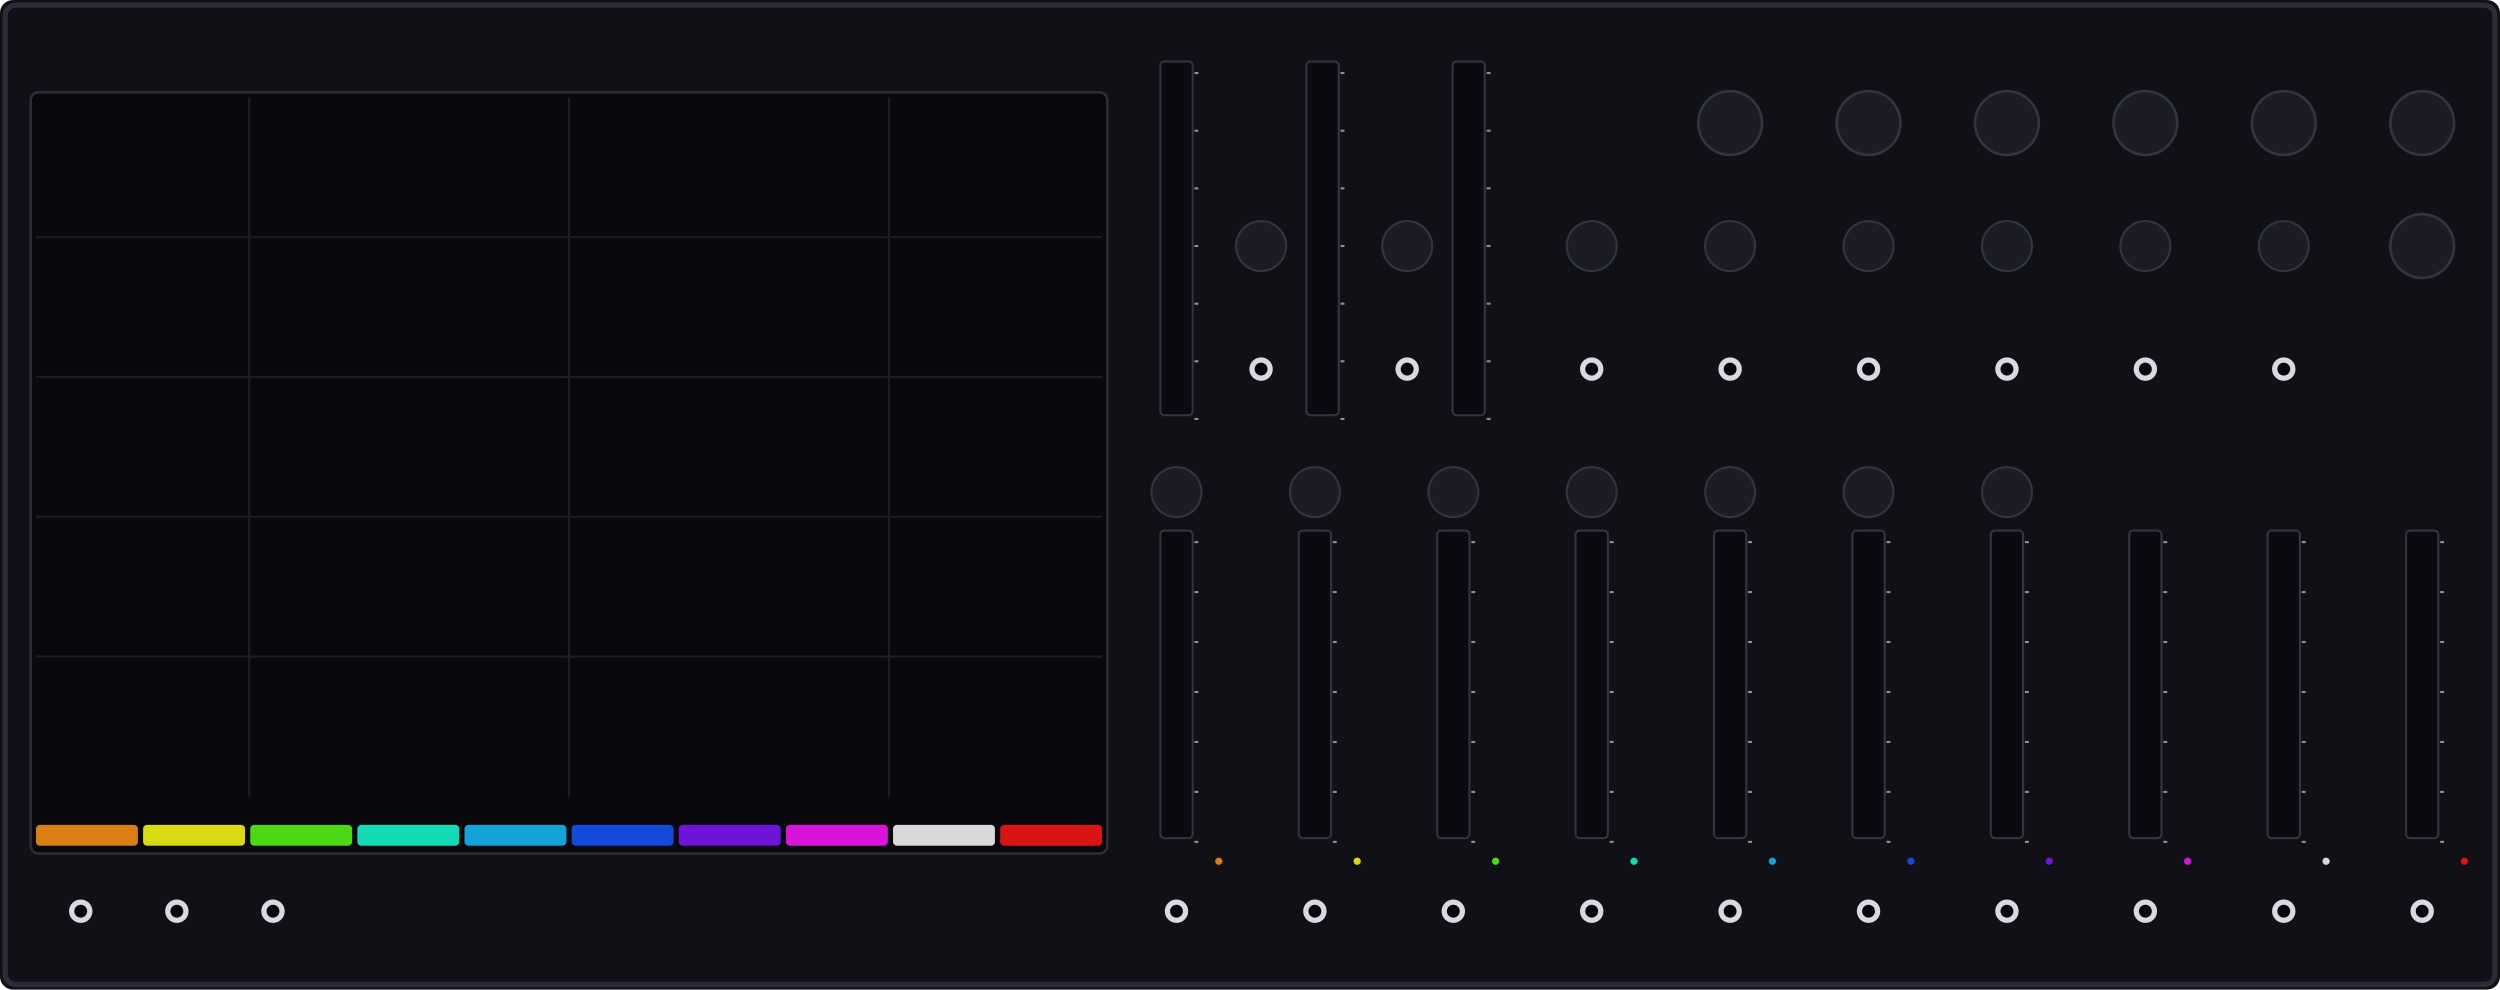
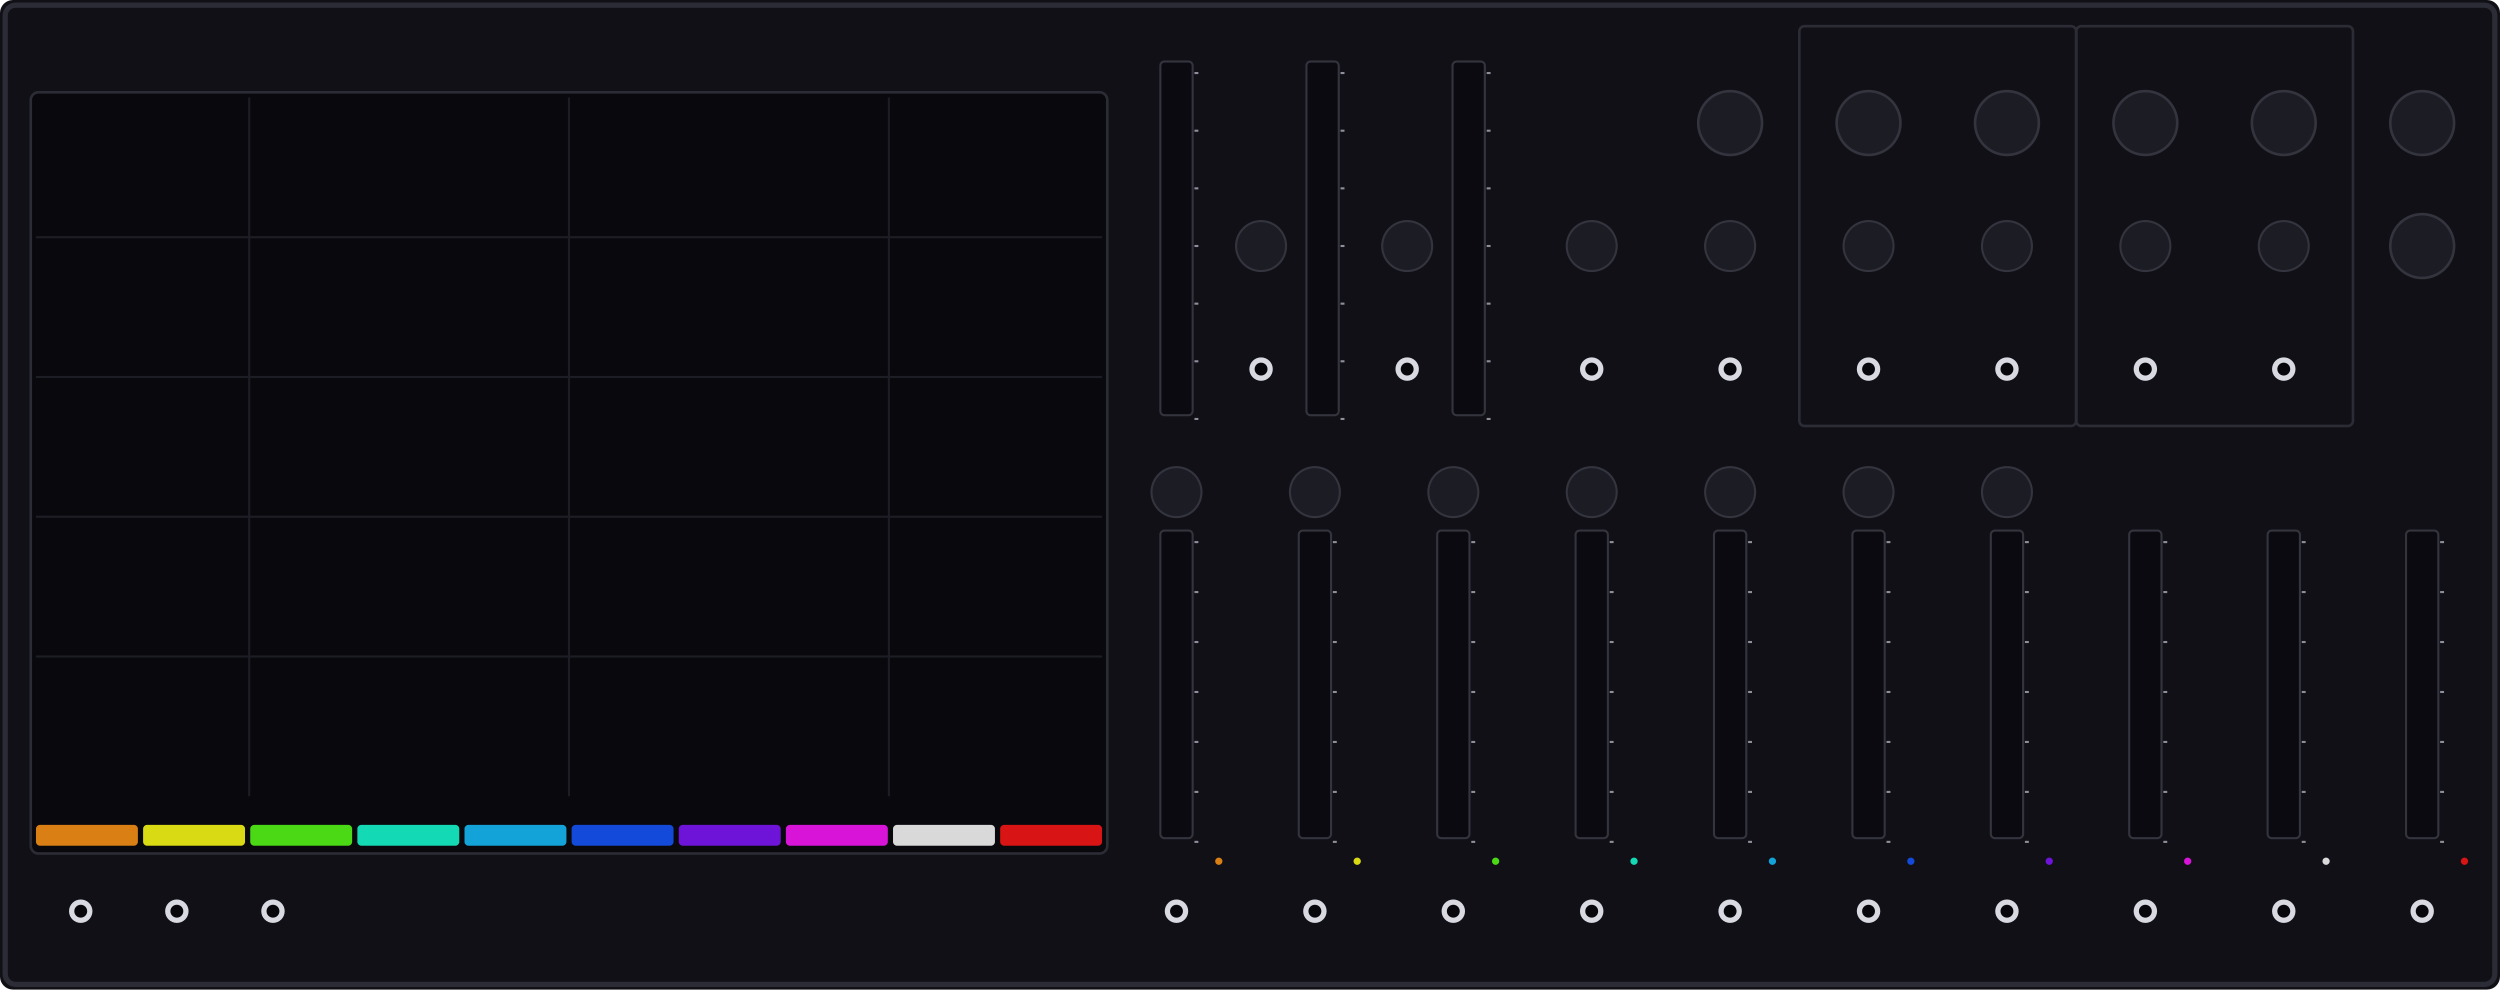
<svg xmlns="http://www.w3.org/2000/svg" width="960" height="380" viewBox="0 0 960 380">
  <rect x="0" y="0" width="960" height="380" rx="5" fill="#101016" />
  <rect x="2" y="2" width="956" height="376" rx="4" fill="none" stroke="#2c2c36" stroke-width="2" />
+   <rect x="797.244" y="10.039" width="106.299" height="153.543" rx="2" fill="none" stroke="#2c2c36" stroke-width="1" />
+   <rect x="690.945" y="10.039" width="106.299" height="153.543" rx="2" fill="none" stroke="#2c2c36" stroke-width="1" />
  <circle cx="31.004" cy="349.902" r="4.5" fill="#d9d9e2" />
  <circle cx="31.004" cy="349.902" r="2.475" fill="#08080c" />
  <rect x="11.811" y="35.433" width="413.386" height="292.323" rx="3" fill="#08080d" stroke="#2c2c36" stroke-width="1" />
  <line x1="13.811" y1="91.098" x2="423.197" y2="91.098" stroke="#1d1d26" stroke-width="0.8" />
  <line x1="13.811" y1="144.762" x2="423.197" y2="144.762" stroke="#1d1d26" stroke-width="0.8" />
  <line x1="13.811" y1="198.427" x2="423.197" y2="198.427" stroke="#1d1d26" stroke-width="0.8" />
  <line x1="13.811" y1="252.091" x2="423.197" y2="252.091" stroke="#1d1d26" stroke-width="0.8" />
  <line x1="95.688" y1="37.433" x2="95.688" y2="305.756" stroke="#1d1d26" stroke-width="0.8" />
  <line x1="218.504" y1="37.433" x2="218.504" y2="305.756" stroke="#1d1d26" stroke-width="0.8" />
  <line x1="341.32" y1="37.433" x2="341.32" y2="305.756" stroke="#1d1d26" stroke-width="0.8" />
  <rect x="13.811" y="316.756" width="39.139" height="8.0" rx="1.5" fill="#d97f14" />
  <rect x="54.95" y="316.756" width="39.139" height="8.0" rx="1.5" fill="#d9d914" />
  <rect x="96.088" y="316.756" width="39.139" height="8.0" rx="1.5" fill="#4ad914" />
  <rect x="137.227" y="316.756" width="39.139" height="8.0" rx="1.5" fill="#14d9b5" />
  <rect x="178.365" y="316.756" width="39.139" height="8.0" rx="1.5" fill="#14a3d9" />
  <rect x="219.504" y="316.756" width="39.139" height="8.0" rx="1.5" fill="#144ad9" />
  <rect x="260.643" y="316.756" width="39.139" height="8.0" rx="1.5" fill="#6e14d9" />
  <rect x="301.781" y="316.756" width="39.139" height="8.0" rx="1.5" fill="#d914d9" />
  <rect x="342.92" y="316.756" width="39.139" height="8.0" rx="1.5" fill="#d9d9d9" />
  <rect x="384.058" y="316.756" width="39.139" height="8.0" rx="1.5" fill="#d91414" />
  <circle cx="664.37" cy="47.244" r="12.254" fill="#1c1c24" stroke="#34343f" stroke-width="1" />
  <circle cx="664.37" cy="94.488" r="9.596" fill="#1c1c24" stroke="#34343f" stroke-width="0.8" />
  <circle cx="664.37" cy="141.732" r="4.5" fill="#d9d9e2" />
  <circle cx="664.37" cy="141.732" r="2.475" fill="#08080c" />
+   <circle cx="823.819" cy="47.244" r="12.254" fill="#1c1c24" stroke="#34343f" stroke-width="1" />
+   <circle cx="823.819" cy="94.488" r="9.596" fill="#1c1c24" stroke="#34343f" stroke-width="0.8" />
+   <circle cx="823.819" cy="141.732" r="4.5" fill="#d9d9e2" />
+   <circle cx="823.819" cy="141.732" r="2.475" fill="#08080c" />
  <circle cx="717.52" cy="47.244" r="12.254" fill="#1c1c24" stroke="#34343f" stroke-width="1" />
  <circle cx="717.52" cy="94.488" r="9.596" fill="#1c1c24" stroke="#34343f" stroke-width="0.8" />
  <circle cx="717.52" cy="141.732" r="4.5" fill="#d9d9e2" />
  <circle cx="717.52" cy="141.732" r="2.475" fill="#08080c" />
  <circle cx="770.669" cy="47.244" r="12.254" fill="#1c1c24" stroke="#34343f" stroke-width="1" />
  <circle cx="770.669" cy="94.488" r="9.596" fill="#1c1c24" stroke="#34343f" stroke-width="0.8" />
  <circle cx="770.669" cy="141.732" r="4.5" fill="#d9d9e2" />
  <circle cx="770.669" cy="141.732" r="2.475" fill="#08080c" />
-   <circle cx="823.819" cy="47.244" r="12.254" fill="#1c1c24" stroke="#34343f" stroke-width="1" />
-   <circle cx="823.819" cy="94.488" r="9.596" fill="#1c1c24" stroke="#34343f" stroke-width="0.8" />
-   <circle cx="823.819" cy="141.732" r="4.5" fill="#d9d9e2" />
-   <circle cx="823.819" cy="141.732" r="2.475" fill="#08080c" />
  <circle cx="876.969" cy="47.244" r="12.254" fill="#1c1c24" stroke="#34343f" stroke-width="1" />
  <circle cx="876.969" cy="94.488" r="9.596" fill="#1c1c24" stroke="#34343f" stroke-width="0.8" />
  <circle cx="876.969" cy="141.732" r="4.5" fill="#d9d9e2" />
  <circle cx="876.969" cy="141.732" r="2.475" fill="#08080c" />
  <circle cx="930.118" cy="47.244" r="12.254" fill="#1c1c24" stroke="#34343f" stroke-width="1" />
  <circle cx="930.118" cy="94.488" r="12.254" fill="#1c1c24" stroke="#34343f" stroke-width="1" />
  <rect x="445.571" y="23.622" width="12.402" height="135.827" rx="1.6" fill="#0a0a10" stroke="#34343f" stroke-width="0.8" />
  <line x1="458.672" y1="28.051" x2="460.172" y2="28.051" stroke="#8f8f9c" stroke-width="0.8" />
  <line x1="458.672" y1="50.189" x2="460.172" y2="50.189" stroke="#8f8f9c" stroke-width="0.8" />
  <line x1="458.672" y1="72.327" x2="460.172" y2="72.327" stroke="#8f8f9c" stroke-width="0.8" />
  <line x1="458.672" y1="94.465" x2="460.172" y2="94.465" stroke="#8f8f9c" stroke-width="0.8" />
  <line x1="458.672" y1="116.602" x2="460.172" y2="116.602" stroke="#8f8f9c" stroke-width="0.8" />
  <line x1="458.672" y1="138.74" x2="460.172" y2="138.74" stroke="#8f8f9c" stroke-width="0.8" />
  <line x1="458.672" y1="160.878" x2="460.172" y2="160.878" stroke="#8f8f9c" stroke-width="0.8" />
  <circle cx="484.252" cy="94.488" r="9.596" fill="#1c1c24" stroke="#34343f" stroke-width="0.8" />
  <circle cx="484.252" cy="141.732" r="4.5" fill="#d9d9e2" />
  <circle cx="484.252" cy="141.732" r="2.475" fill="#08080c" />
  <rect x="501.673" y="23.622" width="12.402" height="135.827" rx="1.6" fill="#0a0a10" stroke="#34343f" stroke-width="0.8" />
  <line x1="514.775" y1="28.051" x2="516.275" y2="28.051" stroke="#8f8f9c" stroke-width="0.8" />
  <line x1="514.775" y1="50.189" x2="516.275" y2="50.189" stroke="#8f8f9c" stroke-width="0.8" />
  <line x1="514.775" y1="72.327" x2="516.275" y2="72.327" stroke="#8f8f9c" stroke-width="0.8" />
  <line x1="514.775" y1="94.465" x2="516.275" y2="94.465" stroke="#8f8f9c" stroke-width="0.8" />
  <line x1="514.775" y1="116.602" x2="516.275" y2="116.602" stroke="#8f8f9c" stroke-width="0.8" />
  <line x1="514.775" y1="138.74" x2="516.275" y2="138.74" stroke="#8f8f9c" stroke-width="0.8" />
  <line x1="514.775" y1="160.878" x2="516.275" y2="160.878" stroke="#8f8f9c" stroke-width="0.8" />
  <circle cx="540.354" cy="94.488" r="9.596" fill="#1c1c24" stroke="#34343f" stroke-width="0.8" />
  <circle cx="540.354" cy="141.732" r="4.5" fill="#d9d9e2" />
  <circle cx="540.354" cy="141.732" r="2.475" fill="#08080c" />
  <rect x="557.776" y="23.622" width="12.402" height="135.827" rx="1.6" fill="#0a0a10" stroke="#34343f" stroke-width="0.8" />
  <line x1="570.877" y1="28.051" x2="572.377" y2="28.051" stroke="#8f8f9c" stroke-width="0.8" />
  <line x1="570.877" y1="50.189" x2="572.377" y2="50.189" stroke="#8f8f9c" stroke-width="0.8" />
  <line x1="570.877" y1="72.327" x2="572.377" y2="72.327" stroke="#8f8f9c" stroke-width="0.8" />
  <line x1="570.877" y1="94.465" x2="572.377" y2="94.465" stroke="#8f8f9c" stroke-width="0.8" />
  <line x1="570.877" y1="116.602" x2="572.377" y2="116.602" stroke="#8f8f9c" stroke-width="0.8" />
  <line x1="570.877" y1="138.74" x2="572.377" y2="138.74" stroke="#8f8f9c" stroke-width="0.8" />
  <line x1="570.877" y1="160.878" x2="572.377" y2="160.878" stroke="#8f8f9c" stroke-width="0.8" />
  <circle cx="611.22" cy="94.488" r="9.596" fill="#1c1c24" stroke="#34343f" stroke-width="0.8" />
  <circle cx="611.22" cy="141.732" r="4.5" fill="#d9d9e2" />
  <circle cx="611.22" cy="141.732" r="2.475" fill="#08080c" />
  <circle cx="67.913" cy="349.902" r="4.5" fill="#d9d9e2" />
  <circle cx="67.913" cy="349.902" r="2.475" fill="#08080c" />
  <circle cx="104.823" cy="349.902" r="4.5" fill="#d9d9e2" />
  <circle cx="104.823" cy="349.902" r="2.475" fill="#08080c" />
  <circle cx="451.772" cy="188.976" r="9.596" fill="#1c1c24" stroke="#34343f" stroke-width="0.8" />
  <rect x="445.571" y="203.74" width="12.402" height="118.11" rx="1.6" fill="#0a0a10" stroke="#34343f" stroke-width="0.8" />
  <line x1="458.672" y1="208.169" x2="460.172" y2="208.169" stroke="#8f8f9c" stroke-width="0.8" />
  <line x1="458.672" y1="227.354" x2="460.172" y2="227.354" stroke="#8f8f9c" stroke-width="0.8" />
  <line x1="458.672" y1="246.539" x2="460.172" y2="246.539" stroke="#8f8f9c" stroke-width="0.8" />
  <line x1="458.672" y1="265.724" x2="460.172" y2="265.724" stroke="#8f8f9c" stroke-width="0.8" />
  <line x1="458.672" y1="284.909" x2="460.172" y2="284.909" stroke="#8f8f9c" stroke-width="0.8" />
  <line x1="458.672" y1="304.094" x2="460.172" y2="304.094" stroke="#8f8f9c" stroke-width="0.8" />
  <line x1="458.672" y1="323.28" x2="460.172" y2="323.28" stroke="#8f8f9c" stroke-width="0.8" />
  <circle cx="468.012" cy="330.709" r="1.4" fill="#d97f14" />
  <circle cx="451.772" cy="349.902" r="4.5" fill="#d9d9e2" />
  <circle cx="451.772" cy="349.902" r="2.475" fill="#08080c" />
  <circle cx="504.921" cy="188.976" r="9.596" fill="#1c1c24" stroke="#34343f" stroke-width="0.8" />
  <rect x="498.72" y="203.74" width="12.402" height="118.11" rx="1.6" fill="#0a0a10" stroke="#34343f" stroke-width="0.8" />
  <line x1="511.822" y1="208.169" x2="513.322" y2="208.169" stroke="#8f8f9c" stroke-width="0.8" />
  <line x1="511.822" y1="227.354" x2="513.322" y2="227.354" stroke="#8f8f9c" stroke-width="0.8" />
  <line x1="511.822" y1="246.539" x2="513.322" y2="246.539" stroke="#8f8f9c" stroke-width="0.8" />
  <line x1="511.822" y1="265.724" x2="513.322" y2="265.724" stroke="#8f8f9c" stroke-width="0.8" />
  <line x1="511.822" y1="284.909" x2="513.322" y2="284.909" stroke="#8f8f9c" stroke-width="0.8" />
  <line x1="511.822" y1="304.094" x2="513.322" y2="304.094" stroke="#8f8f9c" stroke-width="0.8" />
  <line x1="511.822" y1="323.28" x2="513.322" y2="323.28" stroke="#8f8f9c" stroke-width="0.8" />
  <circle cx="521.161" cy="330.709" r="1.4" fill="#d9d914" />
  <circle cx="504.921" cy="349.902" r="4.5" fill="#d9d9e2" />
  <circle cx="504.921" cy="349.902" r="2.475" fill="#08080c" />
  <circle cx="558.071" cy="188.976" r="9.596" fill="#1c1c24" stroke="#34343f" stroke-width="0.8" />
  <rect x="551.87" y="203.74" width="12.402" height="118.11" rx="1.6" fill="#0a0a10" stroke="#34343f" stroke-width="0.8" />
  <line x1="564.972" y1="208.169" x2="566.472" y2="208.169" stroke="#8f8f9c" stroke-width="0.8" />
  <line x1="564.972" y1="227.354" x2="566.472" y2="227.354" stroke="#8f8f9c" stroke-width="0.8" />
  <line x1="564.972" y1="246.539" x2="566.472" y2="246.539" stroke="#8f8f9c" stroke-width="0.8" />
  <line x1="564.972" y1="265.724" x2="566.472" y2="265.724" stroke="#8f8f9c" stroke-width="0.8" />
  <line x1="564.972" y1="284.909" x2="566.472" y2="284.909" stroke="#8f8f9c" stroke-width="0.8" />
  <line x1="564.972" y1="304.094" x2="566.472" y2="304.094" stroke="#8f8f9c" stroke-width="0.8" />
  <line x1="564.972" y1="323.28" x2="566.472" y2="323.28" stroke="#8f8f9c" stroke-width="0.8" />
  <circle cx="574.311" cy="330.709" r="1.4" fill="#4ad914" />
  <circle cx="558.071" cy="349.902" r="4.5" fill="#d9d9e2" />
  <circle cx="558.071" cy="349.902" r="2.475" fill="#08080c" />
  <circle cx="611.22" cy="188.976" r="9.596" fill="#1c1c24" stroke="#34343f" stroke-width="0.8" />
  <rect x="605.02" y="203.74" width="12.402" height="118.11" rx="1.6" fill="#0a0a10" stroke="#34343f" stroke-width="0.8" />
  <line x1="618.121" y1="208.169" x2="619.621" y2="208.169" stroke="#8f8f9c" stroke-width="0.8" />
  <line x1="618.121" y1="227.354" x2="619.621" y2="227.354" stroke="#8f8f9c" stroke-width="0.8" />
  <line x1="618.121" y1="246.539" x2="619.621" y2="246.539" stroke="#8f8f9c" stroke-width="0.8" />
  <line x1="618.121" y1="265.724" x2="619.621" y2="265.724" stroke="#8f8f9c" stroke-width="0.8" />
  <line x1="618.121" y1="284.909" x2="619.621" y2="284.909" stroke="#8f8f9c" stroke-width="0.8" />
  <line x1="618.121" y1="304.094" x2="619.621" y2="304.094" stroke="#8f8f9c" stroke-width="0.8" />
  <line x1="618.121" y1="323.28" x2="619.621" y2="323.28" stroke="#8f8f9c" stroke-width="0.8" />
  <circle cx="627.461" cy="330.709" r="1.4" fill="#14d9b5" />
  <circle cx="611.22" cy="349.902" r="4.5" fill="#d9d9e2" />
  <circle cx="611.22" cy="349.902" r="2.475" fill="#08080c" />
  <circle cx="664.37" cy="188.976" r="9.596" fill="#1c1c24" stroke="#34343f" stroke-width="0.8" />
  <rect x="658.169" y="203.74" width="12.402" height="118.11" rx="1.6" fill="#0a0a10" stroke="#34343f" stroke-width="0.8" />
  <line x1="671.271" y1="208.169" x2="672.771" y2="208.169" stroke="#8f8f9c" stroke-width="0.8" />
  <line x1="671.271" y1="227.354" x2="672.771" y2="227.354" stroke="#8f8f9c" stroke-width="0.8" />
  <line x1="671.271" y1="246.539" x2="672.771" y2="246.539" stroke="#8f8f9c" stroke-width="0.8" />
  <line x1="671.271" y1="265.724" x2="672.771" y2="265.724" stroke="#8f8f9c" stroke-width="0.8" />
  <line x1="671.271" y1="284.909" x2="672.771" y2="284.909" stroke="#8f8f9c" stroke-width="0.8" />
  <line x1="671.271" y1="304.094" x2="672.771" y2="304.094" stroke="#8f8f9c" stroke-width="0.8" />
  <line x1="671.271" y1="323.28" x2="672.771" y2="323.28" stroke="#8f8f9c" stroke-width="0.8" />
  <circle cx="680.61" cy="330.709" r="1.4" fill="#14a3d9" />
  <circle cx="664.37" cy="349.902" r="4.5" fill="#d9d9e2" />
  <circle cx="664.37" cy="349.902" r="2.475" fill="#08080c" />
  <circle cx="717.52" cy="188.976" r="9.596" fill="#1c1c24" stroke="#34343f" stroke-width="0.8" />
  <rect x="711.319" y="203.74" width="12.402" height="118.11" rx="1.6" fill="#0a0a10" stroke="#34343f" stroke-width="0.8" />
  <line x1="724.42" y1="208.169" x2="725.92" y2="208.169" stroke="#8f8f9c" stroke-width="0.8" />
  <line x1="724.42" y1="227.354" x2="725.92" y2="227.354" stroke="#8f8f9c" stroke-width="0.8" />
  <line x1="724.42" y1="246.539" x2="725.92" y2="246.539" stroke="#8f8f9c" stroke-width="0.8" />
  <line x1="724.42" y1="265.724" x2="725.92" y2="265.724" stroke="#8f8f9c" stroke-width="0.8" />
  <line x1="724.42" y1="284.909" x2="725.92" y2="284.909" stroke="#8f8f9c" stroke-width="0.8" />
  <line x1="724.42" y1="304.094" x2="725.92" y2="304.094" stroke="#8f8f9c" stroke-width="0.8" />
  <line x1="724.42" y1="323.28" x2="725.92" y2="323.28" stroke="#8f8f9c" stroke-width="0.8" />
  <circle cx="733.76" cy="330.709" r="1.4" fill="#144ad9" />
  <circle cx="717.52" cy="349.902" r="4.5" fill="#d9d9e2" />
  <circle cx="717.52" cy="349.902" r="2.475" fill="#08080c" />
  <circle cx="770.669" cy="188.976" r="9.596" fill="#1c1c24" stroke="#34343f" stroke-width="0.8" />
  <rect x="764.469" y="203.74" width="12.402" height="118.11" rx="1.6" fill="#0a0a10" stroke="#34343f" stroke-width="0.8" />
  <line x1="777.57" y1="208.169" x2="779.07" y2="208.169" stroke="#8f8f9c" stroke-width="0.8" />
  <line x1="777.57" y1="227.354" x2="779.07" y2="227.354" stroke="#8f8f9c" stroke-width="0.8" />
  <line x1="777.57" y1="246.539" x2="779.07" y2="246.539" stroke="#8f8f9c" stroke-width="0.8" />
  <line x1="777.57" y1="265.724" x2="779.07" y2="265.724" stroke="#8f8f9c" stroke-width="0.8" />
  <line x1="777.57" y1="284.909" x2="779.07" y2="284.909" stroke="#8f8f9c" stroke-width="0.8" />
  <line x1="777.57" y1="304.094" x2="779.07" y2="304.094" stroke="#8f8f9c" stroke-width="0.8" />
  <line x1="777.57" y1="323.28" x2="779.07" y2="323.28" stroke="#8f8f9c" stroke-width="0.8" />
  <circle cx="786.909" cy="330.709" r="1.4" fill="#6e14d9" />
  <circle cx="770.669" cy="349.902" r="4.5" fill="#d9d9e2" />
  <circle cx="770.669" cy="349.902" r="2.475" fill="#08080c" />
  <rect x="817.618" y="203.74" width="12.402" height="118.11" rx="1.6" fill="#0a0a10" stroke="#34343f" stroke-width="0.8" />
  <line x1="830.72" y1="208.169" x2="832.22" y2="208.169" stroke="#8f8f9c" stroke-width="0.8" />
  <line x1="830.72" y1="227.354" x2="832.22" y2="227.354" stroke="#8f8f9c" stroke-width="0.8" />
  <line x1="830.72" y1="246.539" x2="832.22" y2="246.539" stroke="#8f8f9c" stroke-width="0.8" />
  <line x1="830.72" y1="265.724" x2="832.22" y2="265.724" stroke="#8f8f9c" stroke-width="0.8" />
  <line x1="830.72" y1="284.909" x2="832.22" y2="284.909" stroke="#8f8f9c" stroke-width="0.8" />
  <line x1="830.72" y1="304.094" x2="832.22" y2="304.094" stroke="#8f8f9c" stroke-width="0.8" />
  <line x1="830.72" y1="323.28" x2="832.22" y2="323.28" stroke="#8f8f9c" stroke-width="0.8" />
  <circle cx="840.059" cy="330.709" r="1.4" fill="#d914d9" />
  <circle cx="823.819" cy="349.902" r="4.5" fill="#d9d9e2" />
  <circle cx="823.819" cy="349.902" r="2.475" fill="#08080c" />
  <rect x="870.768" y="203.74" width="12.402" height="118.11" rx="1.6" fill="#0a0a10" stroke="#34343f" stroke-width="0.8" />
  <line x1="883.869" y1="208.169" x2="885.369" y2="208.169" stroke="#8f8f9c" stroke-width="0.8" />
  <line x1="883.869" y1="227.354" x2="885.369" y2="227.354" stroke="#8f8f9c" stroke-width="0.8" />
  <line x1="883.869" y1="246.539" x2="885.369" y2="246.539" stroke="#8f8f9c" stroke-width="0.8" />
  <line x1="883.869" y1="265.724" x2="885.369" y2="265.724" stroke="#8f8f9c" stroke-width="0.8" />
  <line x1="883.869" y1="284.909" x2="885.369" y2="284.909" stroke="#8f8f9c" stroke-width="0.8" />
  <line x1="883.869" y1="304.094" x2="885.369" y2="304.094" stroke="#8f8f9c" stroke-width="0.8" />
  <line x1="883.869" y1="323.28" x2="885.369" y2="323.28" stroke="#8f8f9c" stroke-width="0.8" />
  <circle cx="893.209" cy="330.709" r="1.4" fill="#d9d9d9" />
  <circle cx="876.969" cy="349.902" r="4.5" fill="#d9d9e2" />
  <circle cx="876.969" cy="349.902" r="2.475" fill="#08080c" />
  <rect x="923.917" y="203.74" width="12.402" height="118.11" rx="1.6" fill="#0a0a10" stroke="#34343f" stroke-width="0.8" />
  <line x1="937.019" y1="208.169" x2="938.519" y2="208.169" stroke="#8f8f9c" stroke-width="0.8" />
  <line x1="937.019" y1="227.354" x2="938.519" y2="227.354" stroke="#8f8f9c" stroke-width="0.8" />
  <line x1="937.019" y1="246.539" x2="938.519" y2="246.539" stroke="#8f8f9c" stroke-width="0.8" />
  <line x1="937.019" y1="265.724" x2="938.519" y2="265.724" stroke="#8f8f9c" stroke-width="0.8" />
  <line x1="937.019" y1="284.909" x2="938.519" y2="284.909" stroke="#8f8f9c" stroke-width="0.8" />
  <line x1="937.019" y1="304.094" x2="938.519" y2="304.094" stroke="#8f8f9c" stroke-width="0.8" />
  <line x1="937.019" y1="323.28" x2="938.519" y2="323.28" stroke="#8f8f9c" stroke-width="0.8" />
  <circle cx="946.358" cy="330.709" r="1.4" fill="#d91414" />
  <circle cx="930.118" cy="349.902" r="4.5" fill="#d9d9e2" />
  <circle cx="930.118" cy="349.902" r="2.475" fill="#08080c" />
</svg>
